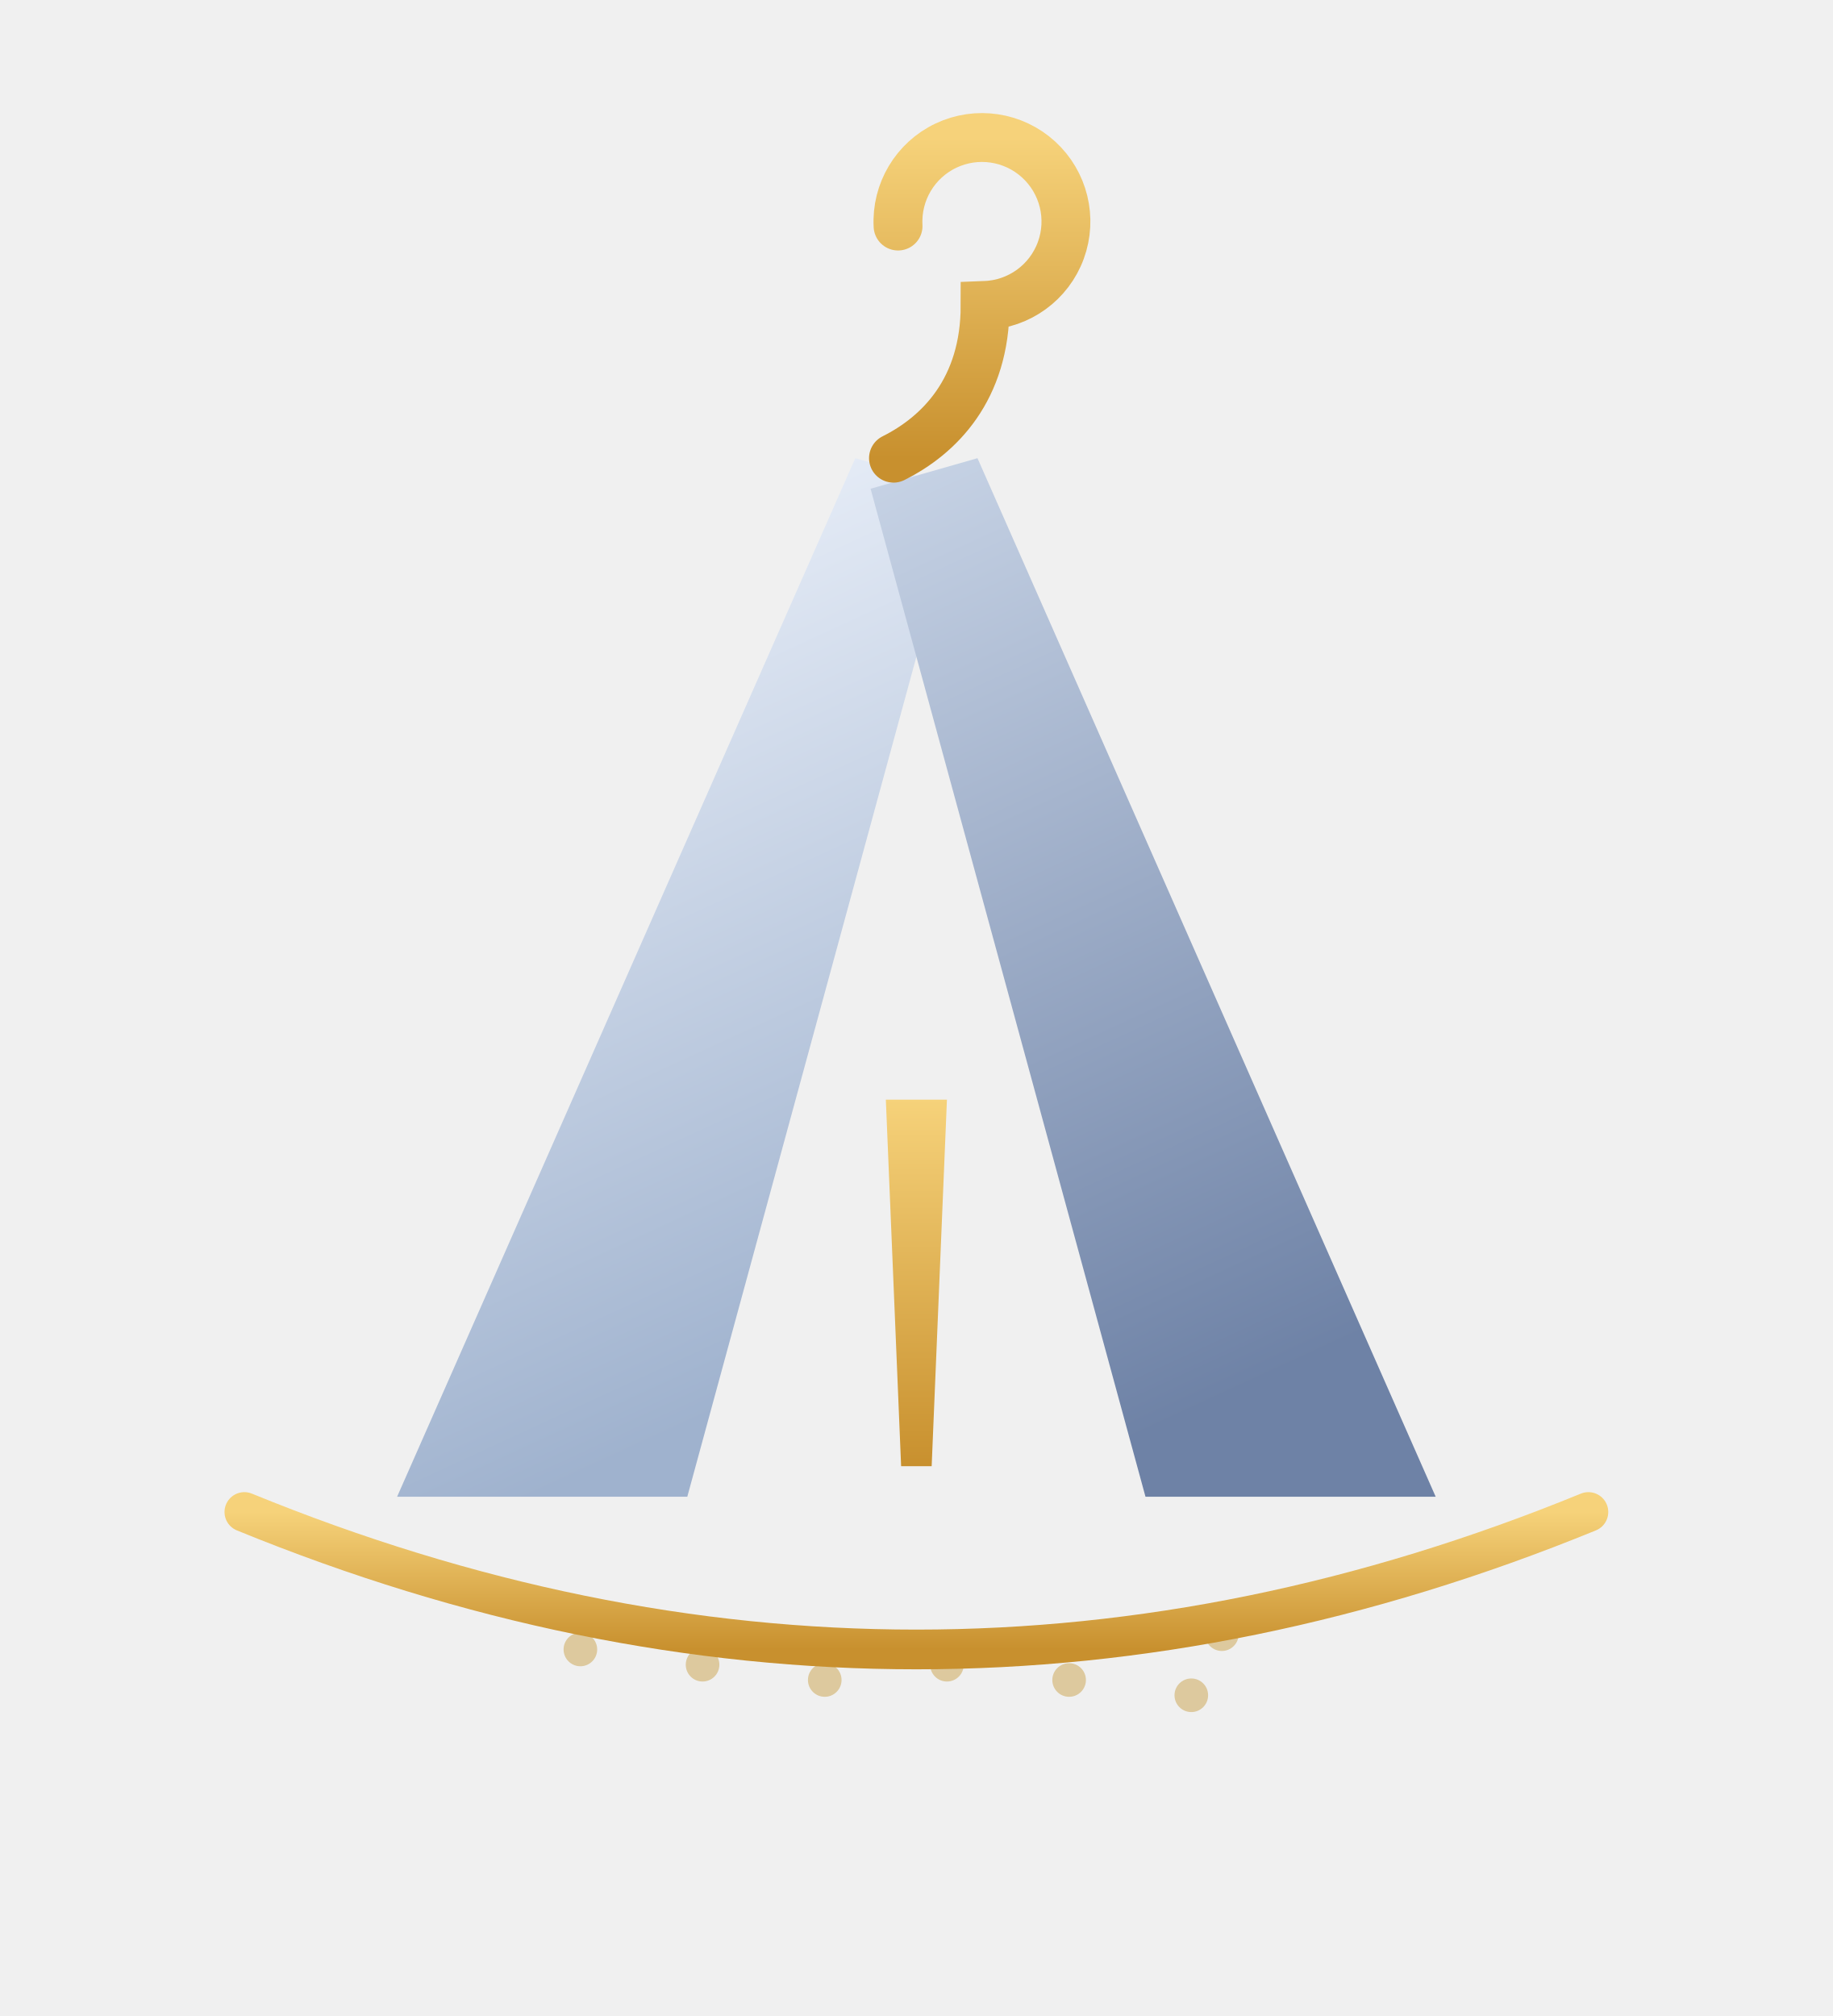
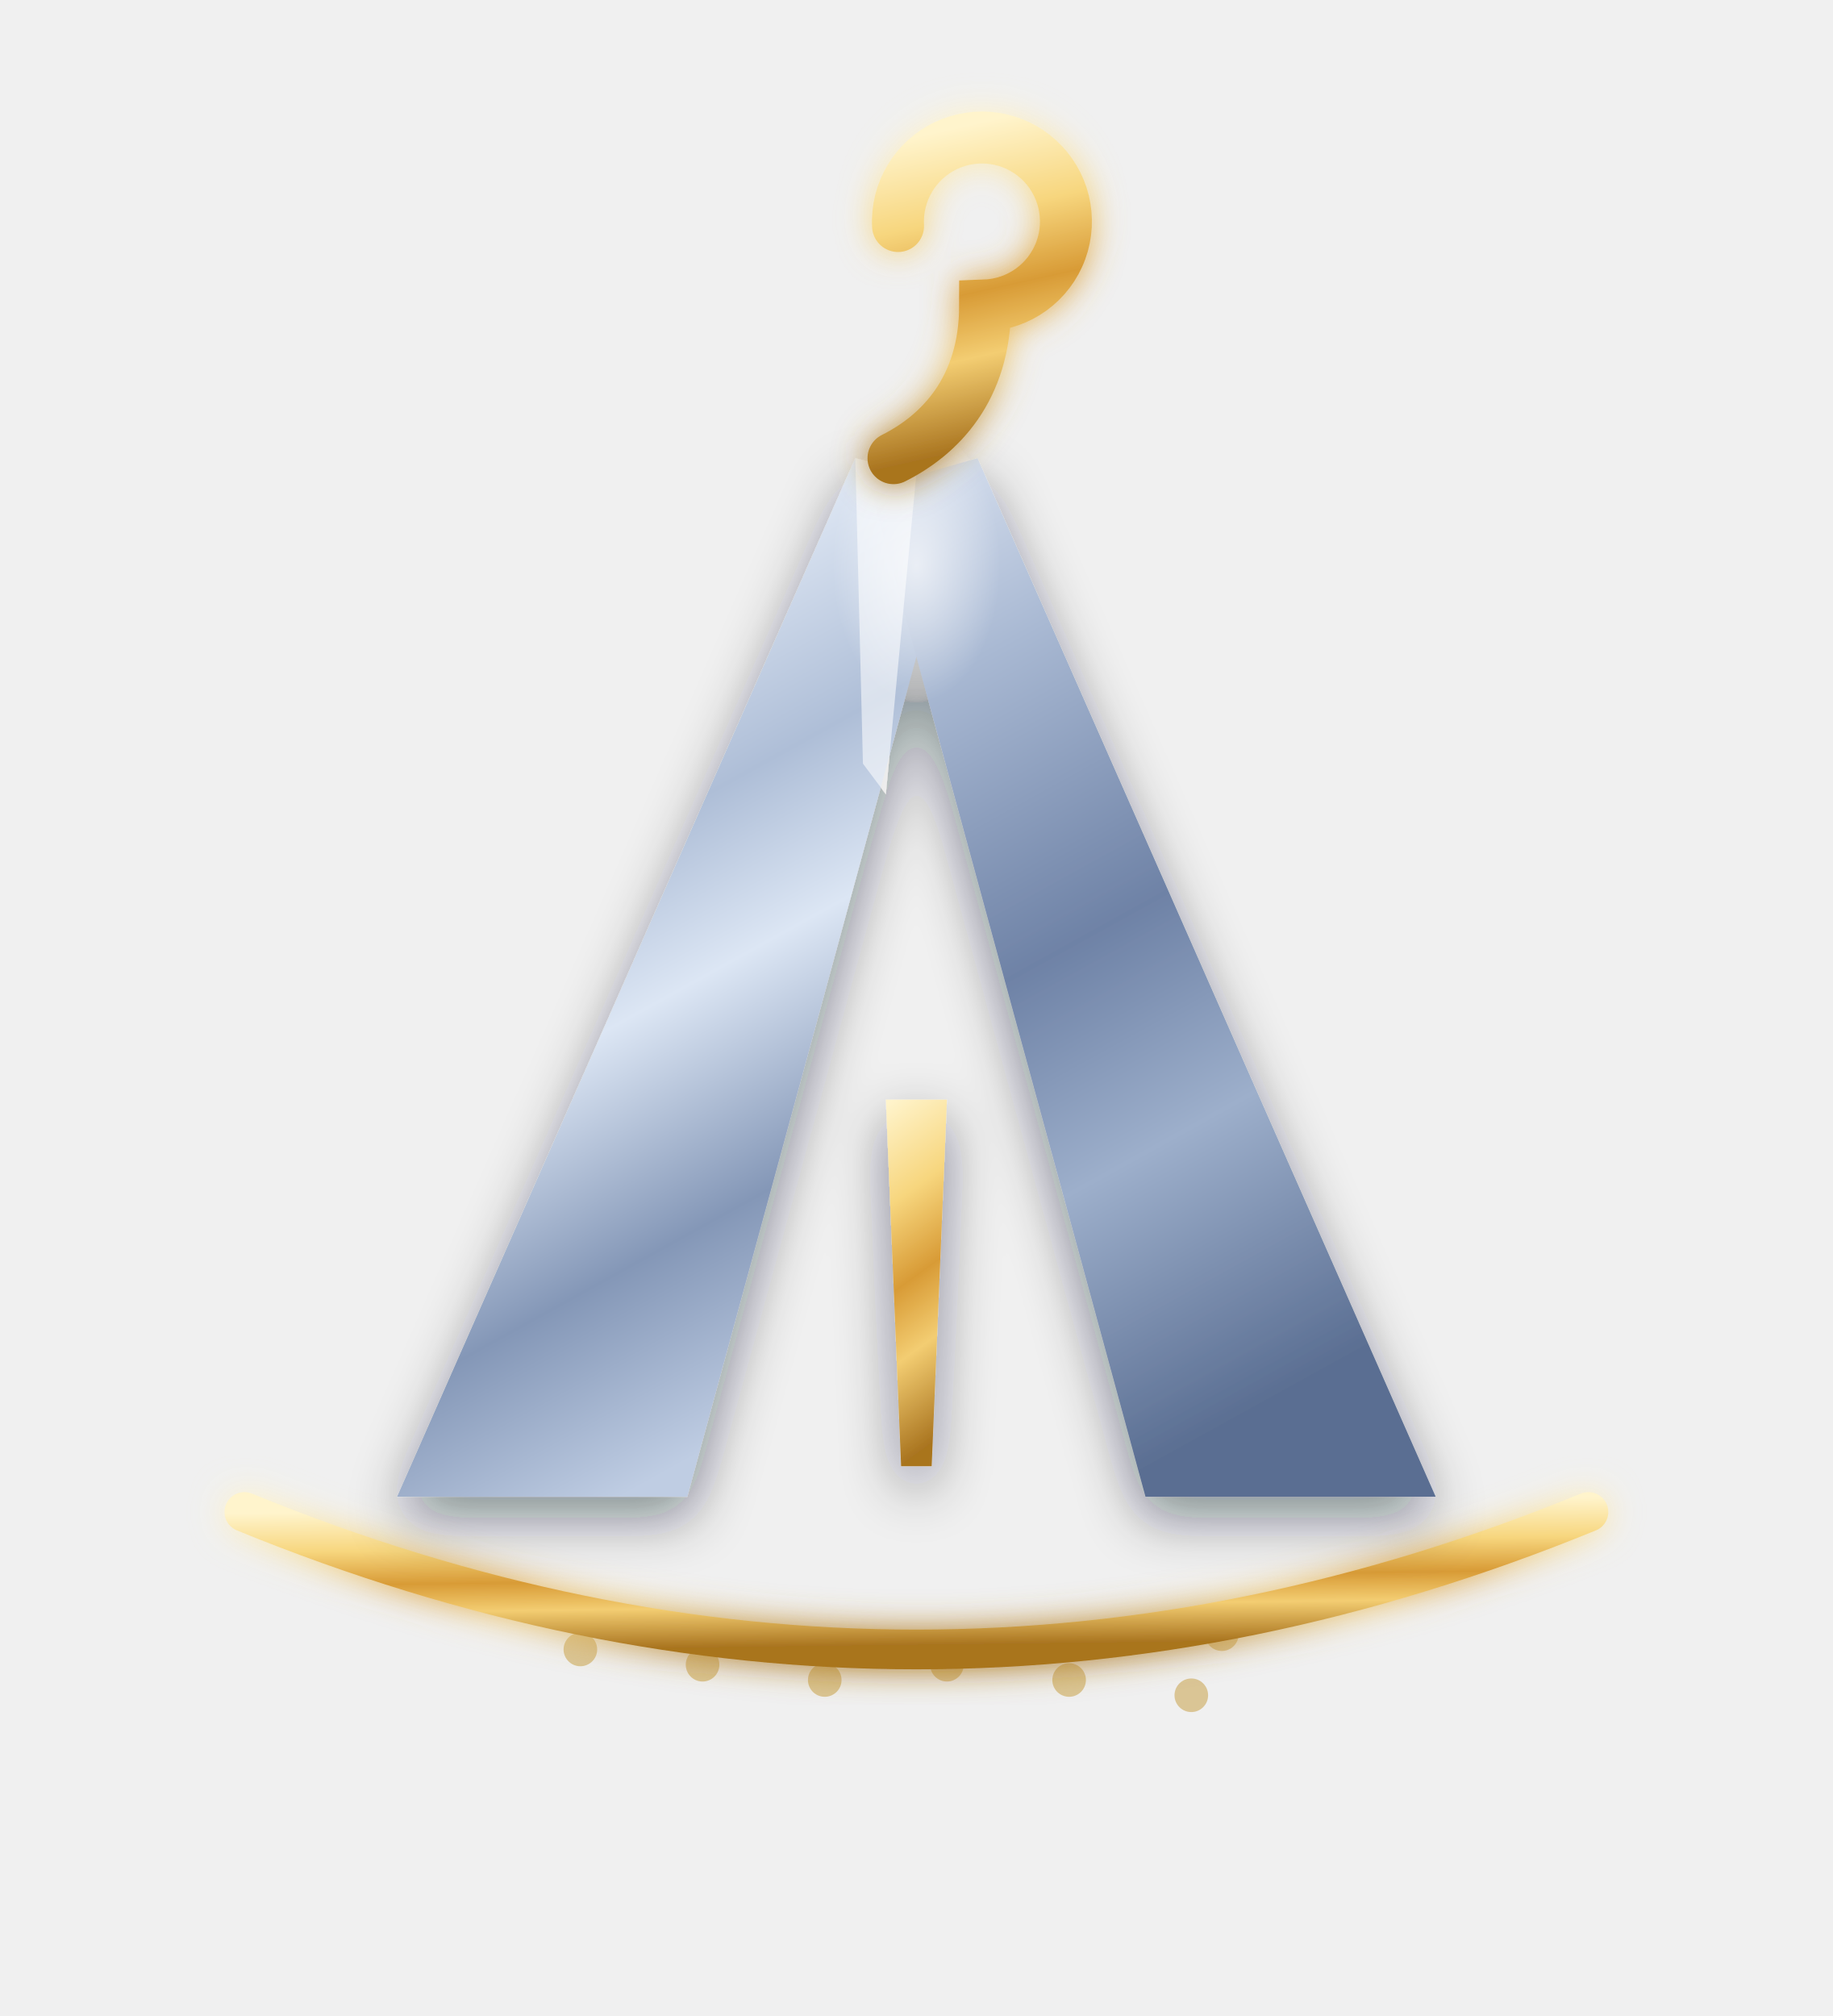
<svg xmlns="http://www.w3.org/2000/svg" viewBox="0 0 120 132" role="img" aria-label="Aladiah Academy mark">
  <defs>
-     <linearGradient id="mS" x1="0" y1="0" x2="0.25" y2="1">
-       <stop offset="0" stop-color="#F4F8FF" />
-       <stop offset="1" stop-color="#9FB2CE" />
+     <linearGradient id="mS" x1="0.10" y1="0" x2="0.40" y2="1">
+       <stop offset="0" stop-color="#FFFFFF" />
+       <stop offset="0.16" stop-color="#E9F0FA" />
+       <stop offset="0.42" stop-color="#AEBED7" />
+       <stop offset="0.58" stop-color="#DCE6F4" />
+       <stop offset="0.80" stop-color="#8497B7" />
+       <stop offset="1" stop-color="#BFCDE3" />
    </linearGradient>
-     <linearGradient id="mSr" x1="0" y1="0" x2="0.25" y2="1">
-       <stop offset="0" stop-color="#C8D4E6" />
-       <stop offset="1" stop-color="#6E82A6" />
+     <linearGradient id="mSr" x1="0.10" y1="0" x2="0.40" y2="1">
+       <stop offset="0" stop-color="#D7E0EF" />
+       <stop offset="0.20" stop-color="#A9B9D3" />
+       <stop offset="0.50" stop-color="#6E82A6" />
+       <stop offset="0.72" stop-color="#9DAFCB" />
+       <stop offset="1" stop-color="#5A6E92" />
    </linearGradient>
-     <linearGradient id="mG" x1="0" y1="0" x2="0" y2="1">
-       <stop offset="0" stop-color="#F6D27A" />
-       <stop offset="1" stop-color="#C8902E" />
+     <linearGradient id="mG" x1="0.10" y1="0" x2="0.22" y2="1">
+       <stop offset="0" stop-color="#FFF4CC" />
+       <stop offset="0.28" stop-color="#F7D67E" />
+       <stop offset="0.52" stop-color="#D89B36" />
+       <stop offset="0.72" stop-color="#F3CD72" />
+       <stop offset="1" stop-color="#A9741F" />
    </linearGradient>
+     <radialGradient id="mSpec" cx="0.5" cy="0.5" r="0.5">
+       <stop offset="0" stop-color="#FFFFFF" stop-opacity="0.92" />
+       <stop offset="1" stop-color="#FFFFFF" stop-opacity="0" />
+     </radialGradient>
+     <filter id="mGlow" x="-40%" y="-40%" width="180%" height="180%">
+       <feGaussianBlur stdDeviation="1.1" result="b" />
+       <feMerge>
+         <feMergeNode in="b" />
+         <feMergeNode in="SourceGraphic" />
+       </feMerge>
+     </filter>
+     <filter id="mDepth" x="-30%" y="-25%" width="160%" height="160%">
+       <feDropShadow dx="0" dy="1.4" stdDeviation="1.8" flood-color="#0A1322" flood-opacity="0.45" />
+     </filter>
    <clipPath id="mGlobe">
      <path d="M16 99 Q60 117 104 99 L104 120 Q60 134 16 120 Z" />
    </clipPath>
  </defs>
-   <g clip-path="url(#mGlobe)" fill="#C9A24B" opacity="0.5">
+   <g clip-path="url(#mGlobe)" fill="#C9A24B" opacity="0.55">
    <circle cx="42" cy="105" r="1.1" />
    <circle cx="50" cy="103" r="1.1" />
    <circle cx="58" cy="104" r="1.1" />
    <circle cx="66" cy="103" r="1.1" />
    <circle cx="74" cy="105" r="1.1" />
    <circle cx="80" cy="107" r="1.1" />
    <circle cx="46" cy="109" r="1.1" />
    <circle cx="54" cy="110" r="1.1" />
    <circle cx="62" cy="109" r="1.1" />
    <circle cx="70" cy="110" r="1.1" />
    <circle cx="78" cy="111" r="1.1" />
    <circle cx="38" cy="108" r="1.1" />
  </g>
-   <path d="M16 99 Q60 117 104 99" stroke="url(#mG)" stroke-width="2.6" fill="none" stroke-linecap="round" />
-   <polygon points="26,98 56,30 63,32 45,98" fill="url(#mS)" />
-   <polygon points="94,98 64,30 57,32 75,98" fill="url(#mSr)" />
-   <polygon points="58,72 62,72 61,96 59,96" fill="url(#mG)" />
-   <path d="M58.5 30 C61.5 28.5 64.5 25.5 64.5 20 A5.5 5.5 0 1 0 58.8 14.8" fill="none" stroke="url(#mG)" stroke-width="3.2" stroke-linecap="round" />
+   <path d="M16 99 Q60 117 104 99" stroke="url(#mG)" stroke-width="2.6" fill="none" stroke-linecap="round" filter="url(#mGlow)" />
+   <g filter="url(#mDepth)">
+     <polygon points="26,98 56,30 63,32 45,98" fill="url(#mS)" />
+     <polygon points="94,98 64,30 57,32 75,98" fill="url(#mSr)" />
+     <polygon points="56,30 60,31 58,52 56.5,50" fill="#FFFFFF" opacity="0.55" />
+     <polygon points="58,72 62,72 61,96 59,96" fill="url(#mG)" />
+     <ellipse cx="60" cy="37" rx="5.5" ry="9" fill="url(#mSpec)" opacity="0.7" />
+   </g>
+   <path d="M58.5 30 C61.5 28.5 64.5 25.5 64.5 20 A5.5 5.5 0 1 0 58.8 14.8" fill="none" stroke="url(#mG)" stroke-width="3.4" stroke-linecap="round" filter="url(#mGlow)" />
</svg>
